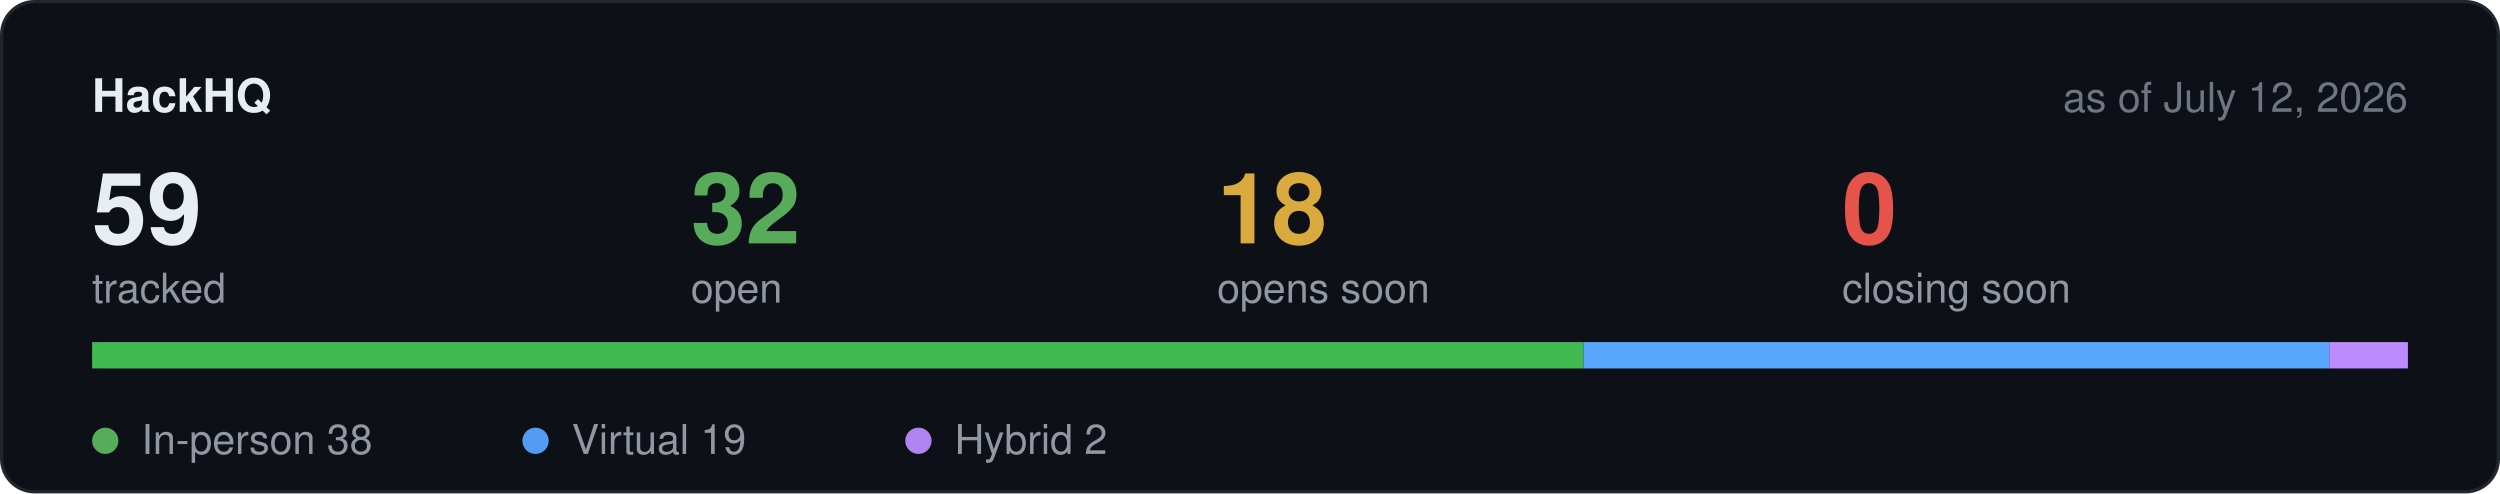
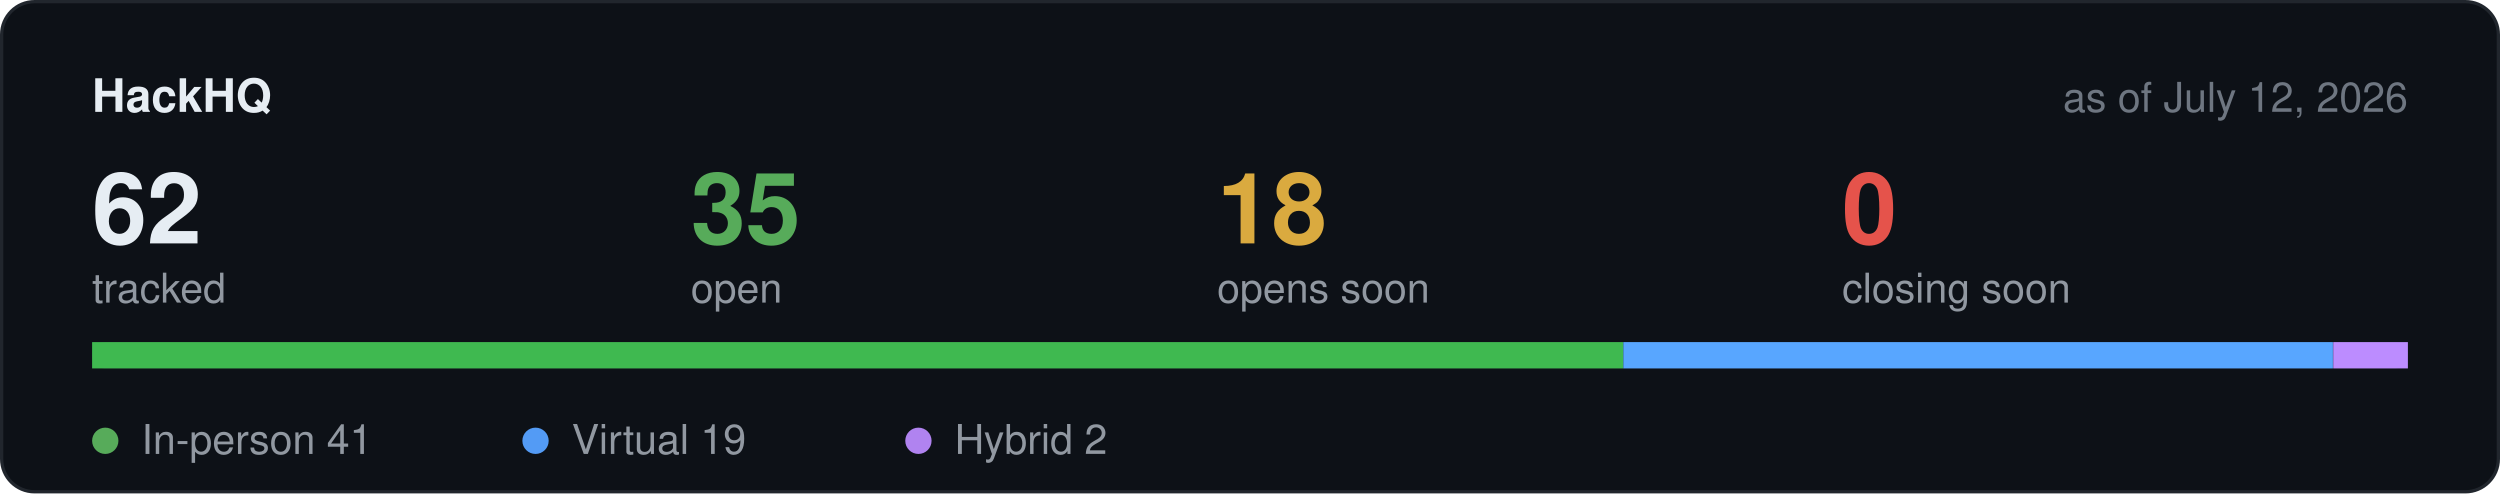
<svg xmlns="http://www.w3.org/2000/svg" width="760" height="150" viewBox="0 0 760 150" role="img" aria-label="Hackathon stats">
  <rect x="0.5" y="0.5" width="759" height="149" rx="10" fill="#0d1117" stroke="#21262d" />
  <text x="28" y="34" font-family="-apple-system,BlinkMacSystemFont,Segoe UI,Helvetica,Arial,sans-serif" font-size="14" font-weight="600" fill="#e6edf3">HackHQ</text>
  <text x="732" y="34" text-anchor="end" font-family="-apple-system,BlinkMacSystemFont,Segoe UI,Helvetica,Arial,sans-serif" font-size="12.5" fill="#6e7681">as of July 12, 2026</text>
-   <text x="28" y="74" font-family="-apple-system,BlinkMacSystemFont,Segoe UI,Helvetica,Arial,sans-serif" font-size="30" font-weight="600" fill="#e6edf3">59</text>
+   <text x="28" y="74" font-family="-apple-system,BlinkMacSystemFont,Segoe UI,Helvetica,Arial,sans-serif" font-size="30" font-weight="600" fill="#e6edf3">62</text>
  <text x="28" y="92" font-family="-apple-system,BlinkMacSystemFont,Segoe UI,Helvetica,Arial,sans-serif" font-size="12.5" fill="#9198a1">tracked</text>
-   <text x="210" y="74" font-family="-apple-system,BlinkMacSystemFont,Segoe UI,Helvetica,Arial,sans-serif" font-size="30" font-weight="600" fill="#57ab5a">32</text>
+   <text x="210" y="74" font-family="-apple-system,BlinkMacSystemFont,Segoe UI,Helvetica,Arial,sans-serif" font-size="30" font-weight="600" fill="#57ab5a">35</text>
  <text x="210" y="92" font-family="-apple-system,BlinkMacSystemFont,Segoe UI,Helvetica,Arial,sans-serif" font-size="12.5" fill="#9198a1">open</text>
  <text x="370" y="74" font-family="-apple-system,BlinkMacSystemFont,Segoe UI,Helvetica,Arial,sans-serif" font-size="30" font-weight="600" fill="#daaa3f">18</text>
  <text x="370" y="92" font-family="-apple-system,BlinkMacSystemFont,Segoe UI,Helvetica,Arial,sans-serif" font-size="12.5" fill="#9198a1">opens soon</text>
  <text x="560" y="74" font-family="-apple-system,BlinkMacSystemFont,Segoe UI,Helvetica,Arial,sans-serif" font-size="30" font-weight="600" fill="#e5534b">0</text>
  <text x="560" y="92" font-family="-apple-system,BlinkMacSystemFont,Segoe UI,Helvetica,Arial,sans-serif" font-size="12.5" fill="#9198a1">closing soon</text>
  <rect x="28" y="104" width="704" height="8" rx="4" fill="#21262d" />
-   <rect x="28.0" y="104" width="453.4" height="8" fill="#3fb950" />
-   <rect x="481.4" y="104" width="226.7" height="8" fill="#58a6ff" />
-   <rect x="708.1" y="104" width="23.9" height="8" fill="#bc8cff" />
+   <rect x="28.0" y="104" width="465.5" height="8" fill="#3fb950" />
+   <rect x="493.5" y="104" width="215.7" height="8" fill="#58a6ff" />
+   <rect x="709.3" y="104" width="22.7" height="8" fill="#bc8cff" />
  <circle cx="32" cy="134" r="4" fill="#57ab5a" />
-   <text x="43" y="138" font-family="-apple-system,BlinkMacSystemFont,Segoe UI,Helvetica,Arial,sans-serif" font-size="12.5" fill="#9198a1">In-person 38</text>
+   <text x="43" y="138" font-family="-apple-system,BlinkMacSystemFont,Segoe UI,Helvetica,Arial,sans-serif" font-size="12.5" fill="#9198a1">In-person 41</text>
  <circle cx="162.8" cy="134" r="4" fill="#539bf5" />
  <text x="173.8" y="138" font-family="-apple-system,BlinkMacSystemFont,Segoe UI,Helvetica,Arial,sans-serif" font-size="12.5" fill="#9198a1">Virtual 19</text>
  <circle cx="279.2" cy="134" r="4" fill="#b083f0" />
  <text x="290.2" y="138" font-family="-apple-system,BlinkMacSystemFont,Segoe UI,Helvetica,Arial,sans-serif" font-size="12.5" fill="#9198a1">Hybrid 2</text>
</svg>
